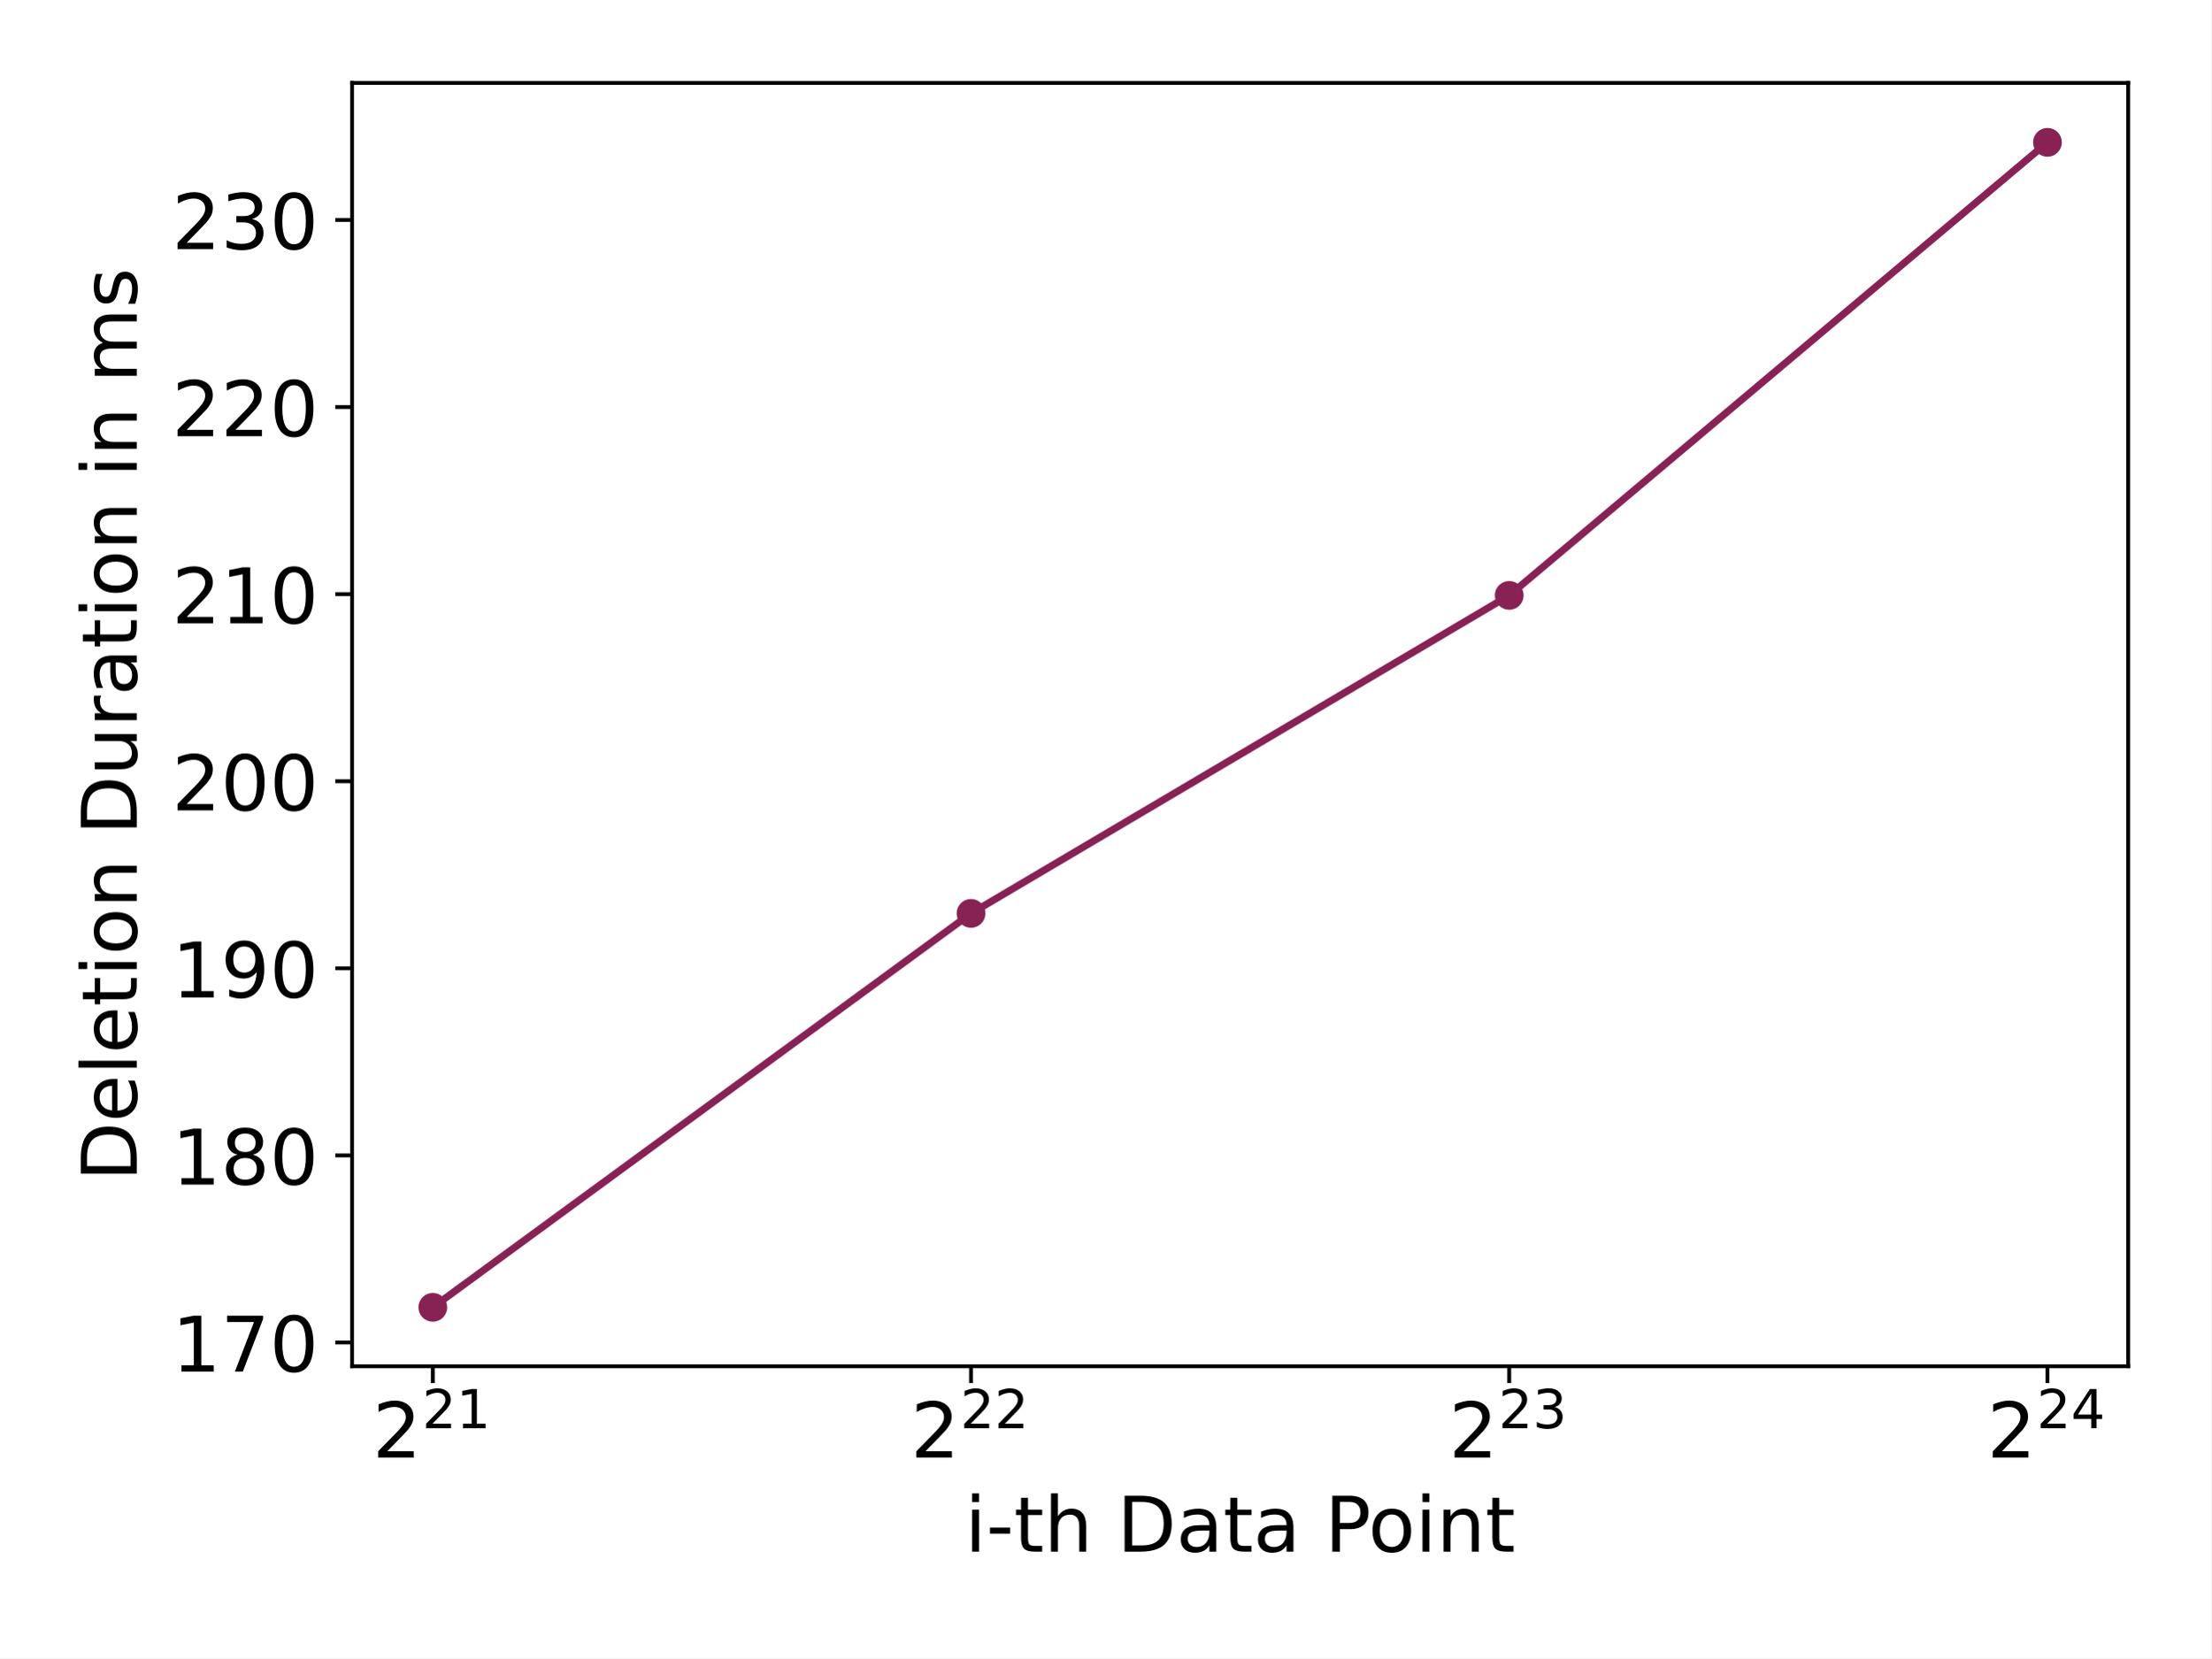
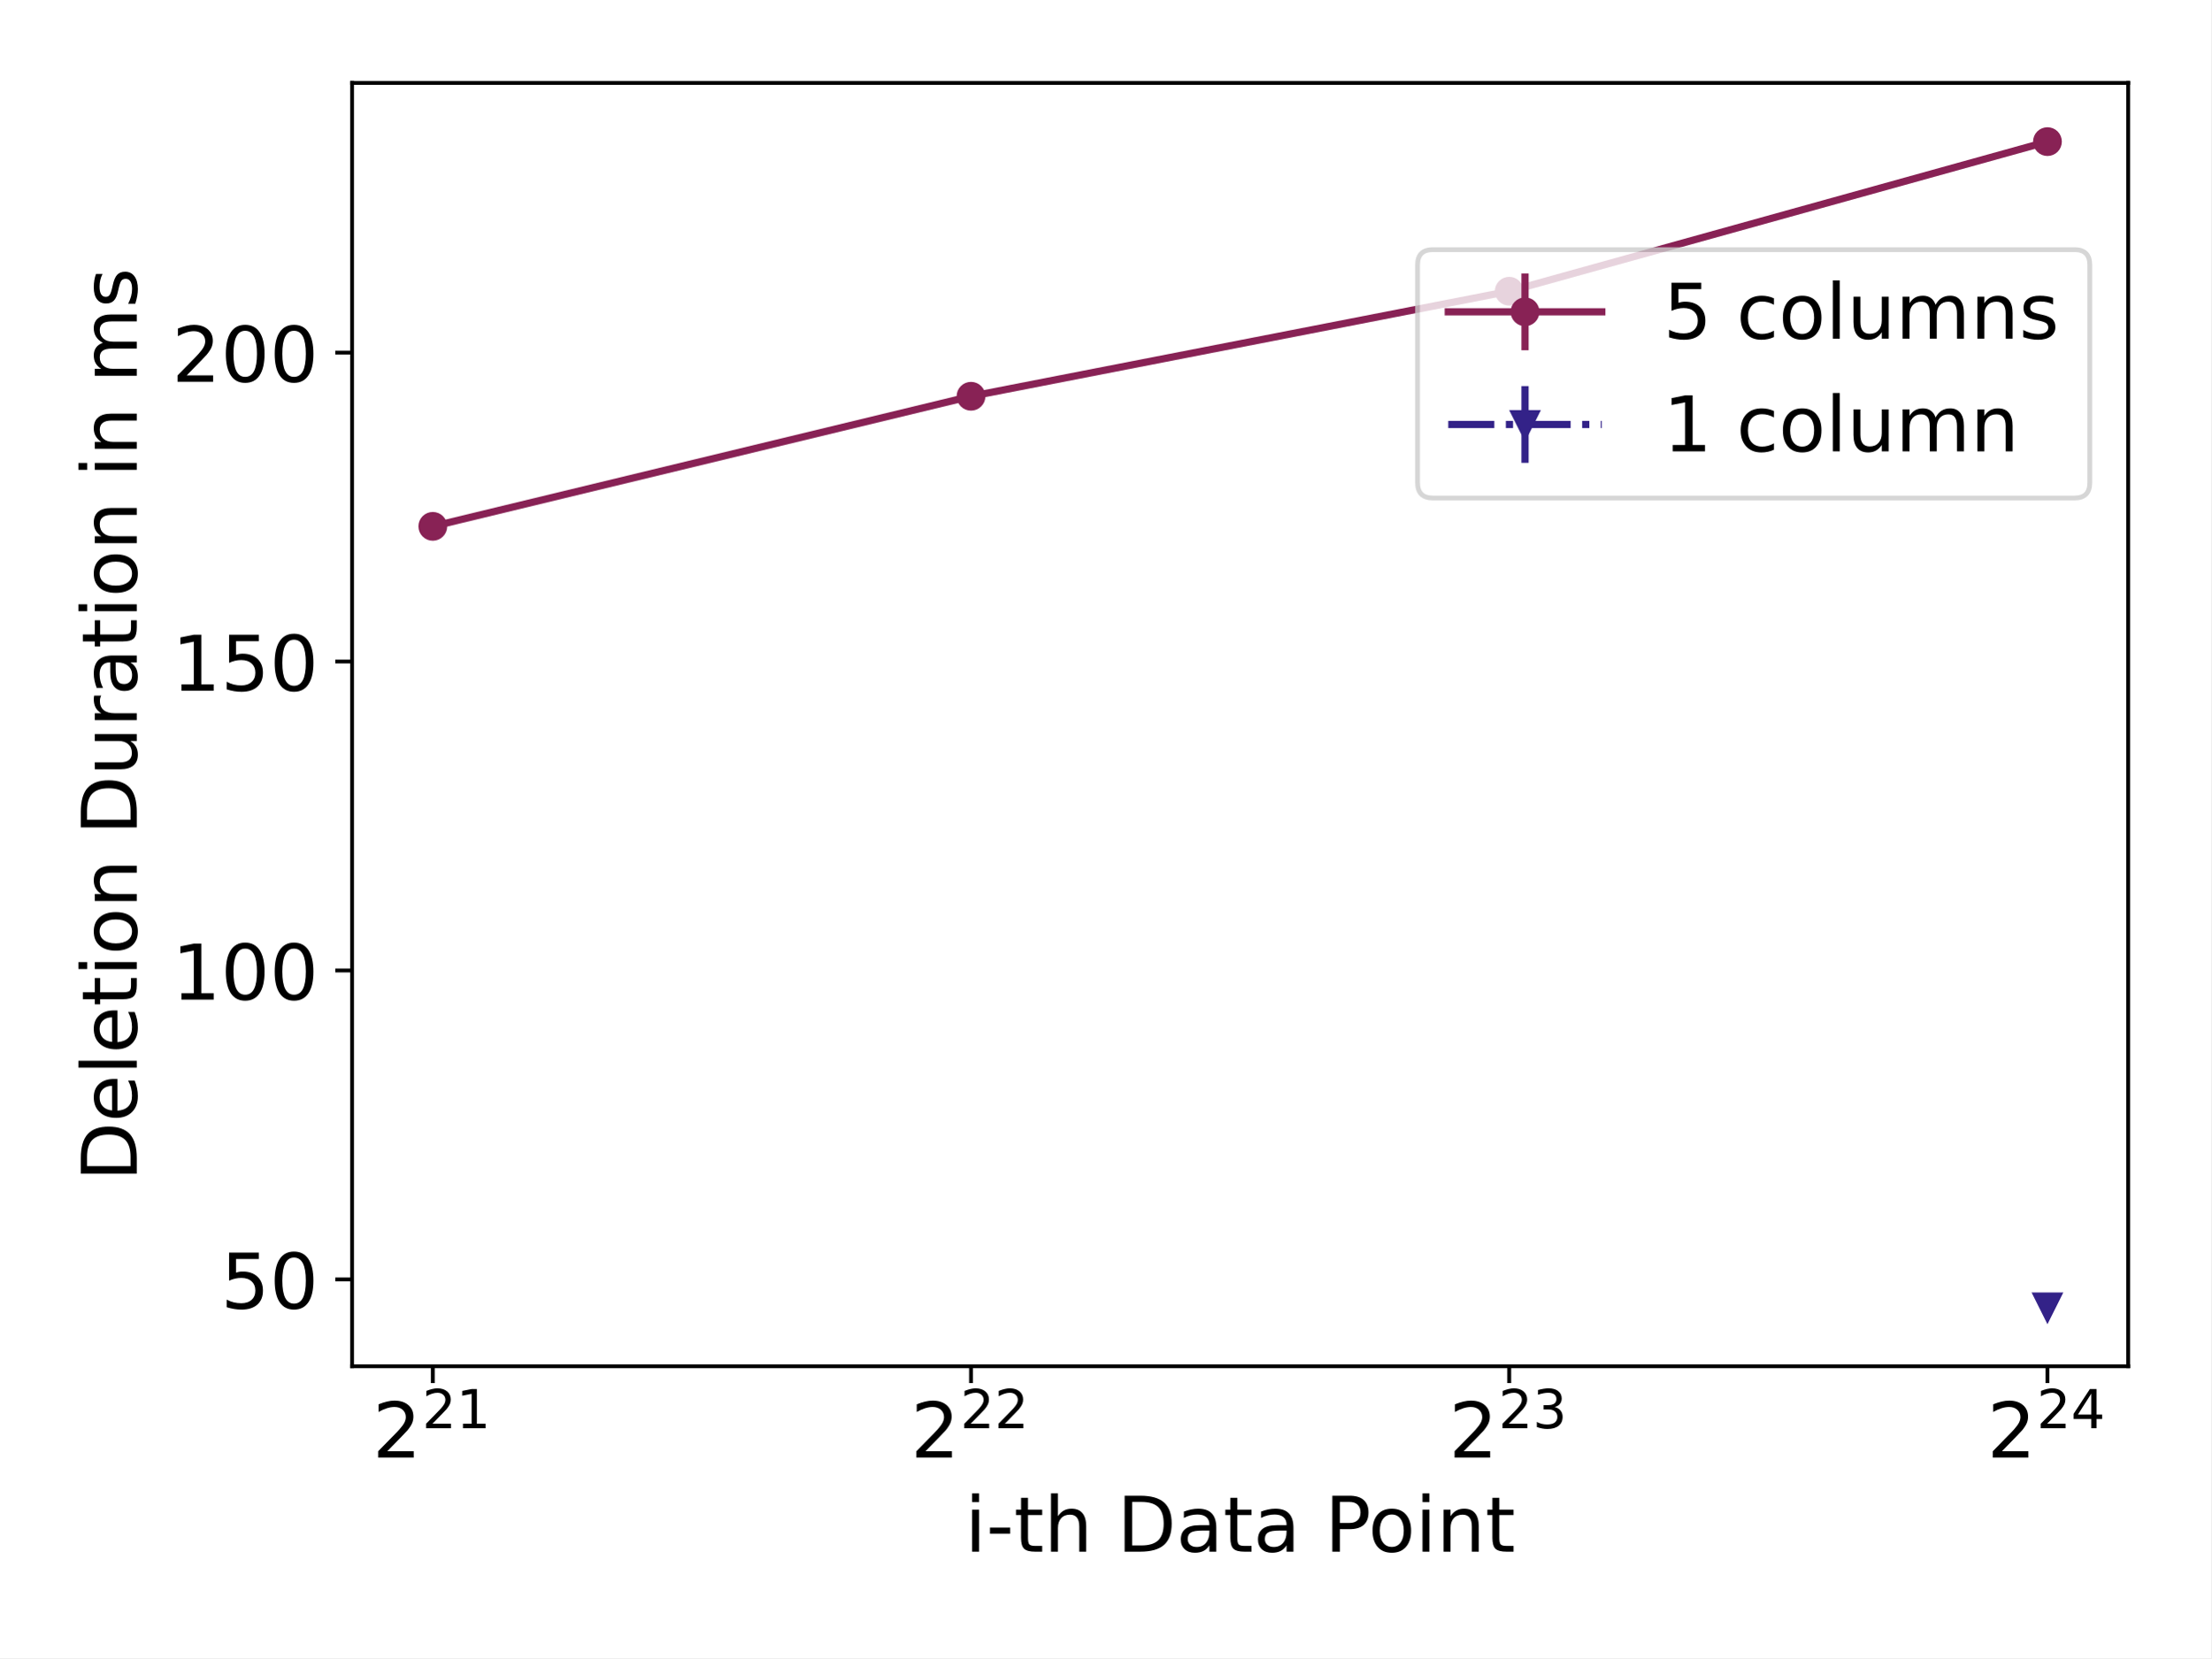
<svg xmlns="http://www.w3.org/2000/svg" xmlns:xlink="http://www.w3.org/1999/xlink" width="460.8pt" height="345.6pt" viewBox="0 0 460.8 345.6" version="1.1">
  <defs>
    <style type="text/css">*{stroke-linejoin: round; stroke-linecap: butt}</style>
  </defs>
  <g id="figure_1">
    <g id="patch_1">
      <path d="M 0 345.6  L 460.8 345.6  L 460.8 0  L 0 0  z " style="fill: #ffffff" />
    </g>
    <g id="axes_1">
      <g id="patch_2">
        <path d="M 73.37 284.776  L 443.52 284.776  L 443.52 17.28  L 73.37 17.28  z " style="fill: #ffffff" />
      </g>
      <g id="matplotlib.axis_1">
        <g id="xtick_1">
          <g id="line2d_1">
            <defs>
-               <path id="m9959f357ff" d="M 0 0  L 0 3.5  " style="stroke: #000000; stroke-width: 0.8" />
-             </defs>
-             <g>
-               <use xlink:href="#m9959f357ff" x="90.195" y="284.776" style="stroke: #000000; stroke-width: 0.8" />
+               <path id="mf4ca4eb62e" d="M 0 0  L 0 3.5  " style="stroke: #000000; stroke-width: 0.8" />
+             </defs>
+             <g>
+               <use xlink:href="#mf4ca4eb62e" x="90.195" y="284.776" style="stroke: #000000; stroke-width: 0.8" />
            </g>
          </g>
          <g id="text_1">
            <g transform="translate(77.63515 303.9335) scale(0.16 -0.16)">
              <defs>
                <path id="DejaVuSans-32" d="M 1228 531  L 3431 531  L 3431 0  L 469 0  L 469 531  Q 828 903 1448 1529  Q 2069 2156 2228 2338  Q 2531 2678 2651 2914  Q 2772 3150 2772 3378  Q 2772 3750 2511 3984  Q 2250 4219 1831 4219  Q 1534 4219 1204 4116  Q 875 4013 500 3803  L 500 4441  Q 881 4594 1212 4672  Q 1544 4750 1819 4750  Q 2544 4750 2975 4387  Q 3406 4025 3406 3419  Q 3406 3131 3298 2873  Q 3191 2616 2906 2266  Q 2828 2175 2409 1742  Q 1991 1309 1228 531  z " transform="scale(0.015625)" />
                <path id="DejaVuSans-31" d="M 794 531  L 1825 531  L 1825 4091  L 703 3866  L 703 4441  L 1819 4666  L 2450 4666  L 2450 531  L 3481 531  L 3481 0  L 794 0  L 794 531  z " transform="scale(0.015625)" />
              </defs>
              <use xlink:href="#DejaVuSans-32" transform="translate(0 0.765625)" />
              <use xlink:href="#DejaVuSans-32" transform="translate(64.58008 39.04688) scale(0.7)" />
              <use xlink:href="#DejaVuSans-31" transform="translate(109.1162 39.04688) scale(0.7)" />
            </g>
          </g>
        </g>
        <g id="xtick_2">
          <g id="line2d_2">
            <g>
-               <use xlink:href="#m9959f357ff" x="202.362" y="284.776" style="stroke: #000000; stroke-width: 0.8" />
+               <use xlink:href="#mf4ca4eb62e" x="202.362" y="284.776" style="stroke: #000000; stroke-width: 0.8" />
            </g>
          </g>
          <g id="text_2">
            <g transform="translate(189.8018 303.9335) scale(0.16 -0.16)">
              <use xlink:href="#DejaVuSans-32" transform="translate(0 0.765625)" />
              <use xlink:href="#DejaVuSans-32" transform="translate(64.58008 39.04688) scale(0.7)" />
              <use xlink:href="#DejaVuSans-32" transform="translate(109.1162 39.04688) scale(0.7)" />
            </g>
          </g>
        </g>
        <g id="xtick_3">
          <g id="line2d_3">
            <g>
-               <use xlink:href="#m9959f357ff" x="314.528" y="284.776" style="stroke: #000000; stroke-width: 0.8" />
+               <use xlink:href="#mf4ca4eb62e" x="314.528" y="284.776" style="stroke: #000000; stroke-width: 0.8" />
            </g>
          </g>
          <g id="text_3">
            <g transform="translate(301.9684 303.9335) scale(0.16 -0.16)">
              <defs>
                <path id="DejaVuSans-33" d="M 2597 2516  Q 3050 2419 3304 2112  Q 3559 1806 3559 1356  Q 3559 666 3084 287  Q 2609 -91 1734 -91  Q 1441 -91 1130 -33  Q 819 25 488 141  L 488 750  Q 750 597 1062 519  Q 1375 441 1716 441  Q 2309 441 2620 675  Q 2931 909 2931 1356  Q 2931 1769 2642 2001  Q 2353 2234 1838 2234  L 1294 2234  L 1294 2753  L 1863 2753  Q 2328 2753 2575 2939  Q 2822 3125 2822 3475  Q 2822 3834 2567 4026  Q 2313 4219 1838 4219  Q 1578 4219 1281 4162  Q 984 4106 628 3988  L 628 4550  Q 988 4650 1302 4700  Q 1616 4750 1894 4750  Q 2613 4750 3031 4423  Q 3450 4097 3450 3541  Q 3450 3153 3228 2886  Q 3006 2619 2597 2516  z " transform="scale(0.015625)" />
              </defs>
              <use xlink:href="#DejaVuSans-32" transform="translate(0 0.765625)" />
              <use xlink:href="#DejaVuSans-32" transform="translate(64.58008 39.04688) scale(0.7)" />
              <use xlink:href="#DejaVuSans-33" transform="translate(109.1162 39.04688) scale(0.7)" />
            </g>
          </g>
        </g>
        <g id="xtick_4">
          <g id="line2d_4">
            <g>
-               <use xlink:href="#m9959f357ff" x="426.695" y="284.776" style="stroke: #000000; stroke-width: 0.8" />
+               <use xlink:href="#mf4ca4eb62e" x="426.695" y="284.776" style="stroke: #000000; stroke-width: 0.8" />
            </g>
          </g>
          <g id="text_4">
            <g transform="translate(414.135 303.9335) scale(0.16 -0.16)">
              <defs>
                <path id="DejaVuSans-34" d="M 2419 4116  L 825 1625  L 2419 1625  L 2419 4116  z M 2253 4666  L 3047 4666  L 3047 1625  L 3713 1625  L 3713 1100  L 3047 1100  L 3047 0  L 2419 0  L 2419 1100  L 313 1100  L 313 1709  L 2253 4666  z " transform="scale(0.015625)" />
              </defs>
              <use xlink:href="#DejaVuSans-32" transform="translate(0 0.765625)" />
              <use xlink:href="#DejaVuSans-32" transform="translate(64.58008 39.04688) scale(0.7)" />
              <use xlink:href="#DejaVuSans-34" transform="translate(109.1162 39.04688) scale(0.7)" />
            </g>
          </g>
        </g>
        <g id="text_5">
          <g transform="translate(201.0863 323.4185) scale(0.16 -0.16)">
            <defs>
              <path id="DejaVuSans-69" d="M 603 3500  L 1178 3500  L 1178 0  L 603 0  L 603 3500  z M 603 4863  L 1178 4863  L 1178 4134  L 603 4134  L 603 4863  z " transform="scale(0.015625)" />
              <path id="DejaVuSans-2d" d="M 313 2009  L 1997 2009  L 1997 1497  L 313 1497  L 313 2009  z " transform="scale(0.015625)" />
              <path id="DejaVuSans-74" d="M 1172 4494  L 1172 3500  L 2356 3500  L 2356 3053  L 1172 3053  L 1172 1153  Q 1172 725 1289 603  Q 1406 481 1766 481  L 2356 481  L 2356 0  L 1766 0  Q 1100 0 847 248  Q 594 497 594 1153  L 594 3053  L 172 3053  L 172 3500  L 594 3500  L 594 4494  L 1172 4494  z " transform="scale(0.015625)" />
              <path id="DejaVuSans-68" d="M 3513 2113  L 3513 0  L 2938 0  L 2938 2094  Q 2938 2591 2744 2837  Q 2550 3084 2163 3084  Q 1697 3084 1428 2787  Q 1159 2491 1159 1978  L 1159 0  L 581 0  L 581 4863  L 1159 4863  L 1159 2956  Q 1366 3272 1645 3428  Q 1925 3584 2291 3584  Q 2894 3584 3203 3211  Q 3513 2838 3513 2113  z " transform="scale(0.015625)" />
              <path id="DejaVuSans-20" transform="scale(0.015625)" />
              <path id="DejaVuSans-44" d="M 1259 4147  L 1259 519  L 2022 519  Q 2988 519 3436 956  Q 3884 1394 3884 2338  Q 3884 3275 3436 3711  Q 2988 4147 2022 4147  L 1259 4147  z M 628 4666  L 1925 4666  Q 3281 4666 3915 4102  Q 4550 3538 4550 2338  Q 4550 1131 3912 565  Q 3275 0 1925 0  L 628 0  L 628 4666  z " transform="scale(0.015625)" />
              <path id="DejaVuSans-61" d="M 2194 1759  Q 1497 1759 1228 1600  Q 959 1441 959 1056  Q 959 750 1161 570  Q 1363 391 1709 391  Q 2188 391 2477 730  Q 2766 1069 2766 1631  L 2766 1759  L 2194 1759  z M 3341 1997  L 3341 0  L 2766 0  L 2766 531  Q 2569 213 2275 61  Q 1981 -91 1556 -91  Q 1019 -91 701 211  Q 384 513 384 1019  Q 384 1609 779 1909  Q 1175 2209 1959 2209  L 2766 2209  L 2766 2266  Q 2766 2663 2505 2880  Q 2244 3097 1772 3097  Q 1472 3097 1187 3025  Q 903 2953 641 2809  L 641 3341  Q 956 3463 1253 3523  Q 1550 3584 1831 3584  Q 2591 3584 2966 3190  Q 3341 2797 3341 1997  z " transform="scale(0.015625)" />
              <path id="DejaVuSans-50" d="M 1259 4147  L 1259 2394  L 2053 2394  Q 2494 2394 2734 2622  Q 2975 2850 2975 3272  Q 2975 3691 2734 3919  Q 2494 4147 2053 4147  L 1259 4147  z M 628 4666  L 2053 4666  Q 2838 4666 3239 4311  Q 3641 3956 3641 3272  Q 3641 2581 3239 2228  Q 2838 1875 2053 1875  L 1259 1875  L 1259 0  L 628 0  L 628 4666  z " transform="scale(0.015625)" />
              <path id="DejaVuSans-6f" d="M 1959 3097  Q 1497 3097 1228 2736  Q 959 2375 959 1747  Q 959 1119 1226 758  Q 1494 397 1959 397  Q 2419 397 2687 759  Q 2956 1122 2956 1747  Q 2956 2369 2687 2733  Q 2419 3097 1959 3097  z M 1959 3584  Q 2709 3584 3137 3096  Q 3566 2609 3566 1747  Q 3566 888 3137 398  Q 2709 -91 1959 -91  Q 1206 -91 779 398  Q 353 888 353 1747  Q 353 2609 779 3096  Q 1206 3584 1959 3584  z " transform="scale(0.015625)" />
              <path id="DejaVuSans-6e" d="M 3513 2113  L 3513 0  L 2938 0  L 2938 2094  Q 2938 2591 2744 2837  Q 2550 3084 2163 3084  Q 1697 3084 1428 2787  Q 1159 2491 1159 1978  L 1159 0  L 581 0  L 581 3500  L 1159 3500  L 1159 2956  Q 1366 3272 1645 3428  Q 1925 3584 2291 3584  Q 2894 3584 3203 3211  Q 3513 2838 3513 2113  z " transform="scale(0.015625)" />
            </defs>
            <use xlink:href="#DejaVuSans-69" />
            <use xlink:href="#DejaVuSans-2d" x="27.783" />
            <use xlink:href="#DejaVuSans-74" x="63.867" />
            <use xlink:href="#DejaVuSans-68" x="103.076" />
            <use xlink:href="#DejaVuSans-20" x="166.455" />
            <use xlink:href="#DejaVuSans-44" x="198.242" />
            <use xlink:href="#DejaVuSans-61" x="275.244" />
            <use xlink:href="#DejaVuSans-74" x="336.523" />
            <use xlink:href="#DejaVuSans-61" x="375.732" />
            <use xlink:href="#DejaVuSans-20" x="437.012" />
            <use xlink:href="#DejaVuSans-50" x="468.799" />
            <use xlink:href="#DejaVuSans-6f" x="525.477" />
            <use xlink:href="#DejaVuSans-69" x="586.658" />
            <use xlink:href="#DejaVuSans-6e" x="614.441" />
            <use xlink:href="#DejaVuSans-74" x="677.82" />
          </g>
        </g>
      </g>
      <g id="matplotlib.axis_2">
        <g id="ytick_1">
          <g id="line2d_5">
            <defs>
-               <path id="m0caa3d9425" d="M 0 0  L -3.5 0  " style="stroke: #000000; stroke-width: 0.8" />
-             </defs>
-             <g>
-               <use xlink:href="#m0caa3d9425" x="73.37" y="279.817" style="stroke: #000000; stroke-width: 0.8" />
+               <path id="maa93703c2a" d="M 0 0  L -3.5 0  " style="stroke: #000000; stroke-width: 0.8" />
+             </defs>
+             <g>
+               <use xlink:href="#maa93703c2a" x="73.37" y="266.665" style="stroke: #000000; stroke-width: 0.8" />
            </g>
          </g>
          <g id="text_6">
-             <g transform="translate(35.83 285.8958) scale(0.16 -0.16)">
+             <g transform="translate(46.01 272.7437) scale(0.16 -0.16)">
              <defs>
-                 <path id="DejaVuSans-37" d="M 525 4666  L 3525 4666  L 3525 4397  L 1831 0  L 1172 0  L 2766 4134  L 525 4134  L 525 4666  z " transform="scale(0.015625)" />
+                 <path id="DejaVuSans-35" d="M 691 4666  L 3169 4666  L 3169 4134  L 1269 4134  L 1269 2991  Q 1406 3038 1543 3061  Q 1681 3084 1819 3084  Q 2600 3084 3056 2656  Q 3513 2228 3513 1497  Q 3513 744 3044 326  Q 2575 -91 1722 -91  Q 1428 -91 1123 -41  Q 819 9 494 109  L 494 744  Q 775 591 1075 516  Q 1375 441 1709 441  Q 2250 441 2565 725  Q 2881 1009 2881 1497  Q 2881 1984 2565 2268  Q 2250 2553 1709 2553  Q 1456 2553 1204 2497  Q 953 2441 691 2322  L 691 4666  z " transform="scale(0.015625)" />
                <path id="DejaVuSans-30" d="M 2034 4250  Q 1547 4250 1301 3770  Q 1056 3291 1056 2328  Q 1056 1369 1301 889  Q 1547 409 2034 409  Q 2525 409 2770 889  Q 3016 1369 3016 2328  Q 3016 3291 2770 3770  Q 2525 4250 2034 4250  z M 2034 4750  Q 2819 4750 3233 4129  Q 3647 3509 3647 2328  Q 3647 1150 3233 529  Q 2819 -91 2034 -91  Q 1250 -91 836 529  Q 422 1150 422 2328  Q 422 3509 836 4129  Q 1250 4750 2034 4750  z " transform="scale(0.015625)" />
              </defs>
-               <use xlink:href="#DejaVuSans-31" />
-               <use xlink:href="#DejaVuSans-37" x="63.623" />
-               <use xlink:href="#DejaVuSans-30" x="127.246" />
+               <use xlink:href="#DejaVuSans-35" />
+               <use xlink:href="#DejaVuSans-30" x="63.623" />
            </g>
          </g>
        </g>
        <g id="ytick_2">
          <g id="line2d_6">
            <g>
-               <use xlink:href="#m0caa3d9425" x="73.37" y="240.821" style="stroke: #000000; stroke-width: 0.8" />
+               <use xlink:href="#maa93703c2a" x="73.37" y="202.274" style="stroke: #000000; stroke-width: 0.8" />
            </g>
          </g>
          <g id="text_7">
-             <g transform="translate(35.83 246.9002) scale(0.16 -0.16)">
-               <defs>
-                 <path id="DejaVuSans-38" d="M 2034 2216  Q 1584 2216 1326 1975  Q 1069 1734 1069 1313  Q 1069 891 1326 650  Q 1584 409 2034 409  Q 2484 409 2743 651  Q 3003 894 3003 1313  Q 3003 1734 2745 1975  Q 2488 2216 2034 2216  z M 1403 2484  Q 997 2584 770 2862  Q 544 3141 544 3541  Q 544 4100 942 4425  Q 1341 4750 2034 4750  Q 2731 4750 3128 4425  Q 3525 4100 3525 3541  Q 3525 3141 3298 2862  Q 3072 2584 2669 2484  Q 3125 2378 3379 2068  Q 3634 1759 3634 1313  Q 3634 634 3220 271  Q 2806 -91 2034 -91  Q 1263 -91 848 271  Q 434 634 434 1313  Q 434 1759 690 2068  Q 947 2378 1403 2484  z M 1172 3481  Q 1172 3119 1398 2916  Q 1625 2713 2034 2713  Q 2441 2713 2670 2916  Q 2900 3119 2900 3481  Q 2900 3844 2670 4047  Q 2441 4250 2034 4250  Q 1625 4250 1398 4047  Q 1172 3844 1172 3481  z " transform="scale(0.015625)" />
-               </defs>
+             <g transform="translate(35.83 208.3524) scale(0.16 -0.16)">
              <use xlink:href="#DejaVuSans-31" />
-               <use xlink:href="#DejaVuSans-38" x="63.623" />
+               <use xlink:href="#DejaVuSans-30" x="63.623" />
              <use xlink:href="#DejaVuSans-30" x="127.246" />
            </g>
          </g>
        </g>
        <g id="ytick_3">
          <g id="line2d_7">
            <g>
-               <use xlink:href="#m0caa3d9425" x="73.37" y="201.826" style="stroke: #000000; stroke-width: 0.8" />
+               <use xlink:href="#maa93703c2a" x="73.37" y="137.882" style="stroke: #000000; stroke-width: 0.8" />
            </g>
          </g>
          <g id="text_8">
-             <g transform="translate(35.83 207.9045) scale(0.16 -0.16)">
-               <defs>
-                 <path id="DejaVuSans-39" d="M 703 97  L 703 672  Q 941 559 1184 500  Q 1428 441 1663 441  Q 2288 441 2617 861  Q 2947 1281 2994 2138  Q 2813 1869 2534 1725  Q 2256 1581 1919 1581  Q 1219 1581 811 2004  Q 403 2428 403 3163  Q 403 3881 828 4315  Q 1253 4750 1959 4750  Q 2769 4750 3195 4129  Q 3622 3509 3622 2328  Q 3622 1225 3098 567  Q 2575 -91 1691 -91  Q 1453 -91 1209 -44  Q 966 3 703 97  z M 1959 2075  Q 2384 2075 2632 2365  Q 2881 2656 2881 3163  Q 2881 3666 2632 3958  Q 2384 4250 1959 4250  Q 1534 4250 1286 3958  Q 1038 3666 1038 3163  Q 1038 2656 1286 2365  Q 1534 2075 1959 2075  z " transform="scale(0.015625)" />
-               </defs>
+             <g transform="translate(35.83 143.9612) scale(0.16 -0.16)">
              <use xlink:href="#DejaVuSans-31" />
-               <use xlink:href="#DejaVuSans-39" x="63.623" />
+               <use xlink:href="#DejaVuSans-35" x="63.623" />
              <use xlink:href="#DejaVuSans-30" x="127.246" />
            </g>
          </g>
        </g>
        <g id="ytick_4">
          <g id="line2d_8">
            <g>
-               <use xlink:href="#m0caa3d9425" x="73.37" y="162.83" style="stroke: #000000; stroke-width: 0.8" />
+               <use xlink:href="#maa93703c2a" x="73.37" y="73.491" style="stroke: #000000; stroke-width: 0.8" />
            </g>
          </g>
          <g id="text_9">
-             <g transform="translate(35.83 168.9088) scale(0.16 -0.16)">
+             <g transform="translate(35.83 79.56989) scale(0.16 -0.16)">
              <use xlink:href="#DejaVuSans-32" />
              <use xlink:href="#DejaVuSans-30" x="63.623" />
              <use xlink:href="#DejaVuSans-30" x="127.246" />
            </g>
          </g>
        </g>
-         <g id="ytick_5">
-           <g id="line2d_9">
-             <g>
-               <use xlink:href="#m0caa3d9425" x="73.37" y="123.834" style="stroke: #000000; stroke-width: 0.8" />
-             </g>
-           </g>
-           <g id="text_10">
-             <g transform="translate(35.83 129.9132) scale(0.16 -0.16)">
-               <use xlink:href="#DejaVuSans-32" />
-               <use xlink:href="#DejaVuSans-31" x="63.623" />
-               <use xlink:href="#DejaVuSans-30" x="127.246" />
-             </g>
-           </g>
-         </g>
-         <g id="ytick_6">
-           <g id="line2d_10">
-             <g>
-               <use xlink:href="#m0caa3d9425" x="73.37" y="84.839" style="stroke: #000000; stroke-width: 0.8" />
-             </g>
-           </g>
-           <g id="text_11">
-             <g transform="translate(35.83 90.91752) scale(0.16 -0.16)">
-               <use xlink:href="#DejaVuSans-32" />
-               <use xlink:href="#DejaVuSans-32" x="63.623" />
-               <use xlink:href="#DejaVuSans-30" x="127.246" />
-             </g>
-           </g>
-         </g>
-         <g id="ytick_7">
-           <g id="line2d_11">
-             <g>
-               <use xlink:href="#m0caa3d9425" x="73.37" y="45.843" style="stroke: #000000; stroke-width: 0.8" />
-             </g>
-           </g>
-           <g id="text_12">
-             <g transform="translate(35.83 51.92186) scale(0.16 -0.16)">
-               <use xlink:href="#DejaVuSans-32" />
-               <use xlink:href="#DejaVuSans-33" x="63.623" />
-               <use xlink:href="#DejaVuSans-30" x="127.246" />
-             </g>
-           </g>
-         </g>
-         <g id="text_13">
+         <g id="text_10">
          <g transform="translate(28.5025 246.2043) rotate(-90) scale(0.16 -0.16)">
            <defs>
              <path id="DejaVuSans-65" d="M 3597 1894  L 3597 1613  L 953 1613  Q 991 1019 1311 708  Q 1631 397 2203 397  Q 2534 397 2845 478  Q 3156 559 3463 722  L 3463 178  Q 3153 47 2828 -22  Q 2503 -91 2169 -91  Q 1331 -91 842 396  Q 353 884 353 1716  Q 353 2575 817 3079  Q 1281 3584 2069 3584  Q 2775 3584 3186 3129  Q 3597 2675 3597 1894  z M 3022 2063  Q 3016 2534 2758 2815  Q 2500 3097 2075 3097  Q 1594 3097 1305 2825  Q 1016 2553 972 2059  L 3022 2063  z " transform="scale(0.015625)" />
              <path id="DejaVuSans-6c" d="M 603 4863  L 1178 4863  L 1178 0  L 603 0  L 603 4863  z " transform="scale(0.015625)" />
              <path id="DejaVuSans-75" d="M 544 1381  L 544 3500  L 1119 3500  L 1119 1403  Q 1119 906 1312 657  Q 1506 409 1894 409  Q 2359 409 2629 706  Q 2900 1003 2900 1516  L 2900 3500  L 3475 3500  L 3475 0  L 2900 0  L 2900 538  Q 2691 219 2414 64  Q 2138 -91 1772 -91  Q 1169 -91 856 284  Q 544 659 544 1381  z M 1991 3584  L 1991 3584  z " transform="scale(0.015625)" />
              <path id="DejaVuSans-72" d="M 2631 2963  Q 2534 3019 2420 3045  Q 2306 3072 2169 3072  Q 1681 3072 1420 2755  Q 1159 2438 1159 1844  L 1159 0  L 581 0  L 581 3500  L 1159 3500  L 1159 2956  Q 1341 3275 1631 3429  Q 1922 3584 2338 3584  Q 2397 3584 2469 3576  Q 2541 3569 2628 3553  L 2631 2963  z " transform="scale(0.015625)" />
              <path id="DejaVuSans-6d" d="M 3328 2828  Q 3544 3216 3844 3400  Q 4144 3584 4550 3584  Q 5097 3584 5394 3201  Q 5691 2819 5691 2113  L 5691 0  L 5113 0  L 5113 2094  Q 5113 2597 4934 2840  Q 4756 3084 4391 3084  Q 3944 3084 3684 2787  Q 3425 2491 3425 1978  L 3425 0  L 2847 0  L 2847 2094  Q 2847 2600 2669 2842  Q 2491 3084 2119 3084  Q 1678 3084 1418 2786  Q 1159 2488 1159 1978  L 1159 0  L 581 0  L 581 3500  L 1159 3500  L 1159 2956  Q 1356 3278 1631 3431  Q 1906 3584 2284 3584  Q 2666 3584 2933 3390  Q 3200 3197 3328 2828  z " transform="scale(0.015625)" />
              <path id="DejaVuSans-73" d="M 2834 3397  L 2834 2853  Q 2591 2978 2328 3040  Q 2066 3103 1784 3103  Q 1356 3103 1142 2972  Q 928 2841 928 2578  Q 928 2378 1081 2264  Q 1234 2150 1697 2047  L 1894 2003  Q 2506 1872 2764 1633  Q 3022 1394 3022 966  Q 3022 478 2636 193  Q 2250 -91 1575 -91  Q 1294 -91 989 -36  Q 684 19 347 128  L 347 722  Q 666 556 975 473  Q 1284 391 1588 391  Q 1994 391 2212 530  Q 2431 669 2431 922  Q 2431 1156 2273 1281  Q 2116 1406 1581 1522  L 1381 1569  Q 847 1681 609 1914  Q 372 2147 372 2553  Q 372 3047 722 3315  Q 1072 3584 1716 3584  Q 2034 3584 2315 3537  Q 2597 3491 2834 3397  z " transform="scale(0.015625)" />
            </defs>
            <use xlink:href="#DejaVuSans-44" />
            <use xlink:href="#DejaVuSans-65" x="77.002" />
            <use xlink:href="#DejaVuSans-6c" x="138.525" />
            <use xlink:href="#DejaVuSans-65" x="166.309" />
            <use xlink:href="#DejaVuSans-74" x="227.832" />
            <use xlink:href="#DejaVuSans-69" x="267.041" />
            <use xlink:href="#DejaVuSans-6f" x="294.824" />
            <use xlink:href="#DejaVuSans-6e" x="356.006" />
            <use xlink:href="#DejaVuSans-20" x="419.385" />
            <use xlink:href="#DejaVuSans-44" x="451.172" />
            <use xlink:href="#DejaVuSans-75" x="528.174" />
            <use xlink:href="#DejaVuSans-72" x="591.553" />
            <use xlink:href="#DejaVuSans-61" x="632.666" />
            <use xlink:href="#DejaVuSans-74" x="693.945" />
            <use xlink:href="#DejaVuSans-69" x="733.154" />
            <use xlink:href="#DejaVuSans-6f" x="760.938" />
            <use xlink:href="#DejaVuSans-6e" x="822.119" />
            <use xlink:href="#DejaVuSans-20" x="885.498" />
            <use xlink:href="#DejaVuSans-69" x="917.285" />
            <use xlink:href="#DejaVuSans-6e" x="945.068" />
            <use xlink:href="#DejaVuSans-20" x="1008.447" />
            <use xlink:href="#DejaVuSans-6d" x="1040.234" />
            <use xlink:href="#DejaVuSans-73" x="1137.646" />
          </g>
        </g>
      </g>
      <g id="LineCollection_1">
-         <path d="M 90.195 272.617  L 90.195 272.36  " clip-path="url(#pe74a405761)" style="fill: none; stroke: #882255; stroke-width: 1.5" />
-         <path d="M 202.362 190.549  L 202.362 190.212  " clip-path="url(#pe74a405761)" style="fill: none; stroke: #882255; stroke-width: 1.5" />
-         <path d="M 314.528 124.295  L 314.528 123.899  " clip-path="url(#pe74a405761)" style="fill: none; stroke: #882255; stroke-width: 1.5" />
-         <path d="M 426.695 29.891  L 426.695 29.439  " clip-path="url(#pe74a405761)" style="fill: none; stroke: #882255; stroke-width: 1.5" />
-       </g>
-       <g id="line2d_12">
-         <path d="M 90.195 272.489  L 202.362 190.38  L 314.528 124.097  L 426.695 29.665  " clip-path="url(#pe74a405761)" style="fill: none; stroke: #882255; stroke-width: 1.5; stroke-linecap: square" />
+         <path d="M 90.195 109.748  L 90.195 109.663  " clip-path="url(#p24f471dff2)" style="fill: none; stroke: #882255; stroke-width: 1.5" />
+         <path d="M 202.362 82.645  L 202.362 82.534  " clip-path="url(#p24f471dff2)" style="fill: none; stroke: #882255; stroke-width: 1.5" />
+         <path d="M 314.528 60.765  L 314.528 60.634  " clip-path="url(#p24f471dff2)" style="fill: none; stroke: #882255; stroke-width: 1.5" />
+         <path d="M 426.695 29.588  L 426.695 29.439  " clip-path="url(#p24f471dff2)" style="fill: none; stroke: #882255; stroke-width: 1.5" />
+       </g>
+       <g id="LineCollection_2">
+         <path d="M 426.695 272.617  L 426.695 272.168  " clip-path="url(#p24f471dff2)" style="fill: none; stroke: #332288; stroke-width: 1.5" />
+       </g>
+       <g id="line2d_9">
+         <path d="M 90.195 109.706  L 202.362 82.59  L 314.528 60.7  L 426.695 29.514  " clip-path="url(#p24f471dff2)" style="fill: none; stroke: #882255; stroke-width: 1.5; stroke-linecap: square" />
        <defs>
-           <path id="m37d3b833fb" d="M 0 2.5  C 0.663 2.5 1.299 2.237 1.768 1.768  C 2.237 1.299 2.5 0.663 2.5 0  C 2.5 -0.663 2.237 -1.299 1.768 -1.768  C 1.299 -2.237 0.663 -2.5 0 -2.5  C -0.663 -2.5 -1.299 -2.237 -1.768 -1.768  C -2.237 -1.299 -2.5 -0.663 -2.5 0  C -2.5 0.663 -2.237 1.299 -1.768 1.768  C -1.299 2.237 -0.663 2.5 0 2.5  z " style="stroke: #882255" />
+           <path id="m1105653738" d="M 0 2.5  C 0.663 2.5 1.299 2.237 1.768 1.768  C 2.237 1.299 2.5 0.663 2.5 0  C 2.5 -0.663 2.237 -1.299 1.768 -1.768  C 1.299 -2.237 0.663 -2.5 0 -2.5  C -0.663 -2.5 -1.299 -2.237 -1.768 -1.768  C -2.237 -1.299 -2.5 -0.663 -2.5 0  C -2.5 0.663 -2.237 1.299 -1.768 1.768  C -1.299 2.237 -0.663 2.5 0 2.5  z " style="stroke: #882255" />
        </defs>
-         <g clip-path="url(#pe74a405761)">
-           <use xlink:href="#m37d3b833fb" x="90.195" y="272.489" style="fill: #882255; stroke: #882255" />
-           <use xlink:href="#m37d3b833fb" x="202.362" y="190.38" style="fill: #882255; stroke: #882255" />
-           <use xlink:href="#m37d3b833fb" x="314.528" y="124.097" style="fill: #882255; stroke: #882255" />
-           <use xlink:href="#m37d3b833fb" x="426.695" y="29.665" style="fill: #882255; stroke: #882255" />
+         <g clip-path="url(#p24f471dff2)">
+           <use xlink:href="#m1105653738" x="90.195" y="109.706" style="fill: #882255; stroke: #882255" />
+           <use xlink:href="#m1105653738" x="202.362" y="82.59" style="fill: #882255; stroke: #882255" />
+           <use xlink:href="#m1105653738" x="314.528" y="60.7" style="fill: #882255; stroke: #882255" />
+           <use xlink:href="#m1105653738" x="426.695" y="29.514" style="fill: #882255; stroke: #882255" />
+         </g>
+       </g>
+       <g id="line2d_10">
+         <path d="M 426.695 272.392  " clip-path="url(#p24f471dff2)" style="fill: none; stroke-dasharray: 9.6,2.4,1.5,2.4; stroke-dashoffset: 0; stroke: #332288; stroke-width: 1.5" />
+         <defs>
+           <path id="m237b55ebdc" d="M -0 2.5  L 2.5 -2.5  L -2.5 -2.5  z " style="stroke: #332288; stroke-linejoin: miter" />
+         </defs>
+         <g clip-path="url(#p24f471dff2)">
+           <use xlink:href="#m237b55ebdc" x="426.695" y="272.392" style="fill: #332288; stroke: #332288; stroke-linejoin: miter" />
        </g>
      </g>
      <g id="patch_3">
        <path d="M 73.37 284.776  L 73.37 17.28  " style="fill: none; stroke: #000000; stroke-width: 0.8; stroke-linejoin: miter; stroke-linecap: square" />
      </g>
      <g id="patch_4">
        <path d="M 443.52 284.776  L 443.52 17.28  " style="fill: none; stroke: #000000; stroke-width: 0.8; stroke-linejoin: miter; stroke-linecap: square" />
      </g>
      <g id="patch_5">
        <path d="M 73.37 284.776  L 443.52 284.776  " style="fill: none; stroke: #000000; stroke-width: 0.8; stroke-linejoin: miter; stroke-linecap: square" />
      </g>
      <g id="patch_6">
        <path d="M 73.37 17.28  L 443.52 17.28  " style="fill: none; stroke: #000000; stroke-width: 0.8; stroke-linejoin: miter; stroke-linecap: square" />
+       </g>
+       <g id="legend_1">
+         <g id="patch_7">
+           <path d="M 298.623 103.8  L 432.32 103.8  Q 435.52 103.8 435.52 100.6  L 435.52 55.23  Q 435.52 52.03 432.32 52.03  L 298.623 52.03  Q 295.423 52.03 295.423 55.23  L 295.423 100.6  Q 295.423 103.8 298.623 103.8  z " style="fill: #ffffff; opacity: 0.8; stroke: #cccccc; stroke-linejoin: miter" />
+         </g>
+         <g id="LineCollection_3">
+           <path d="M 317.822 72.987  L 317.822 56.987  " style="fill: none; stroke: #882255; stroke-width: 1.5" />
+         </g>
+         <g id="line2d_11">
+           <path d="M 301.822 64.987  L 333.822 64.987  " style="fill: none; stroke: #882255; stroke-width: 1.5; stroke-linecap: square" />
+         </g>
+         <g id="line2d_12">
+           <g>
+             <use xlink:href="#m1105653738" x="317.822" y="64.987" style="fill: #882255; stroke: #882255" />
+           </g>
+         </g>
+         <g id="text_11">
+           <g transform="translate(346.6225 70.5871) scale(0.16 -0.16)">
+             <defs>
+               <path id="DejaVuSans-63" d="M 3122 3366  L 3122 2828  Q 2878 2963 2633 3030  Q 2388 3097 2138 3097  Q 1578 3097 1268 2742  Q 959 2388 959 1747  Q 959 1106 1268 751  Q 1578 397 2138 397  Q 2388 397 2633 464  Q 2878 531 3122 666  L 3122 134  Q 2881 22 2623 -34  Q 2366 -91 2075 -91  Q 1284 -91 818 406  Q 353 903 353 1747  Q 353 2603 823 3093  Q 1294 3584 2113 3584  Q 2378 3584 2631 3529  Q 2884 3475 3122 3366  z " transform="scale(0.015625)" />
+             </defs>
+             <use xlink:href="#DejaVuSans-35" />
+             <use xlink:href="#DejaVuSans-20" x="63.623" />
+             <use xlink:href="#DejaVuSans-63" x="95.41" />
+             <use xlink:href="#DejaVuSans-6f" x="150.391" />
+             <use xlink:href="#DejaVuSans-6c" x="211.572" />
+             <use xlink:href="#DejaVuSans-75" x="239.355" />
+             <use xlink:href="#DejaVuSans-6d" x="302.734" />
+             <use xlink:href="#DejaVuSans-6e" x="400.146" />
+             <use xlink:href="#DejaVuSans-73" x="463.525" />
+           </g>
+         </g>
+         <g id="LineCollection_4">
+           <path d="M 317.822 96.472  L 317.822 80.472  " style="fill: none; stroke: #332288; stroke-width: 1.5" />
+         </g>
+         <g id="line2d_13">
+           <path d="M 301.822 88.472  L 333.822 88.472  " style="fill: none; stroke-dasharray: 9.6,2.4,1.5,2.4; stroke-dashoffset: 0; stroke: #332288; stroke-width: 1.5" />
+         </g>
+         <g id="line2d_14">
+           <g>
+             <use xlink:href="#m237b55ebdc" x="317.822" y="88.472" style="fill: #332288; stroke: #332288; stroke-linejoin: miter" />
+           </g>
+         </g>
+         <g id="text_12">
+           <g transform="translate(346.6225 94.0721) scale(0.16 -0.16)">
+             <use xlink:href="#DejaVuSans-31" />
+             <use xlink:href="#DejaVuSans-20" x="63.623" />
+             <use xlink:href="#DejaVuSans-63" x="95.41" />
+             <use xlink:href="#DejaVuSans-6f" x="150.391" />
+             <use xlink:href="#DejaVuSans-6c" x="211.572" />
+             <use xlink:href="#DejaVuSans-75" x="239.355" />
+             <use xlink:href="#DejaVuSans-6d" x="302.734" />
+             <use xlink:href="#DejaVuSans-6e" x="400.146" />
+           </g>
+         </g>
      </g>
    </g>
  </g>
  <defs>
-     <clipPath id="pe74a405761">
+     <clipPath id="p24f471dff2">
      <rect x="73.37" y="17.28" width="370.15" height="267.496" />
    </clipPath>
  </defs>
</svg>
